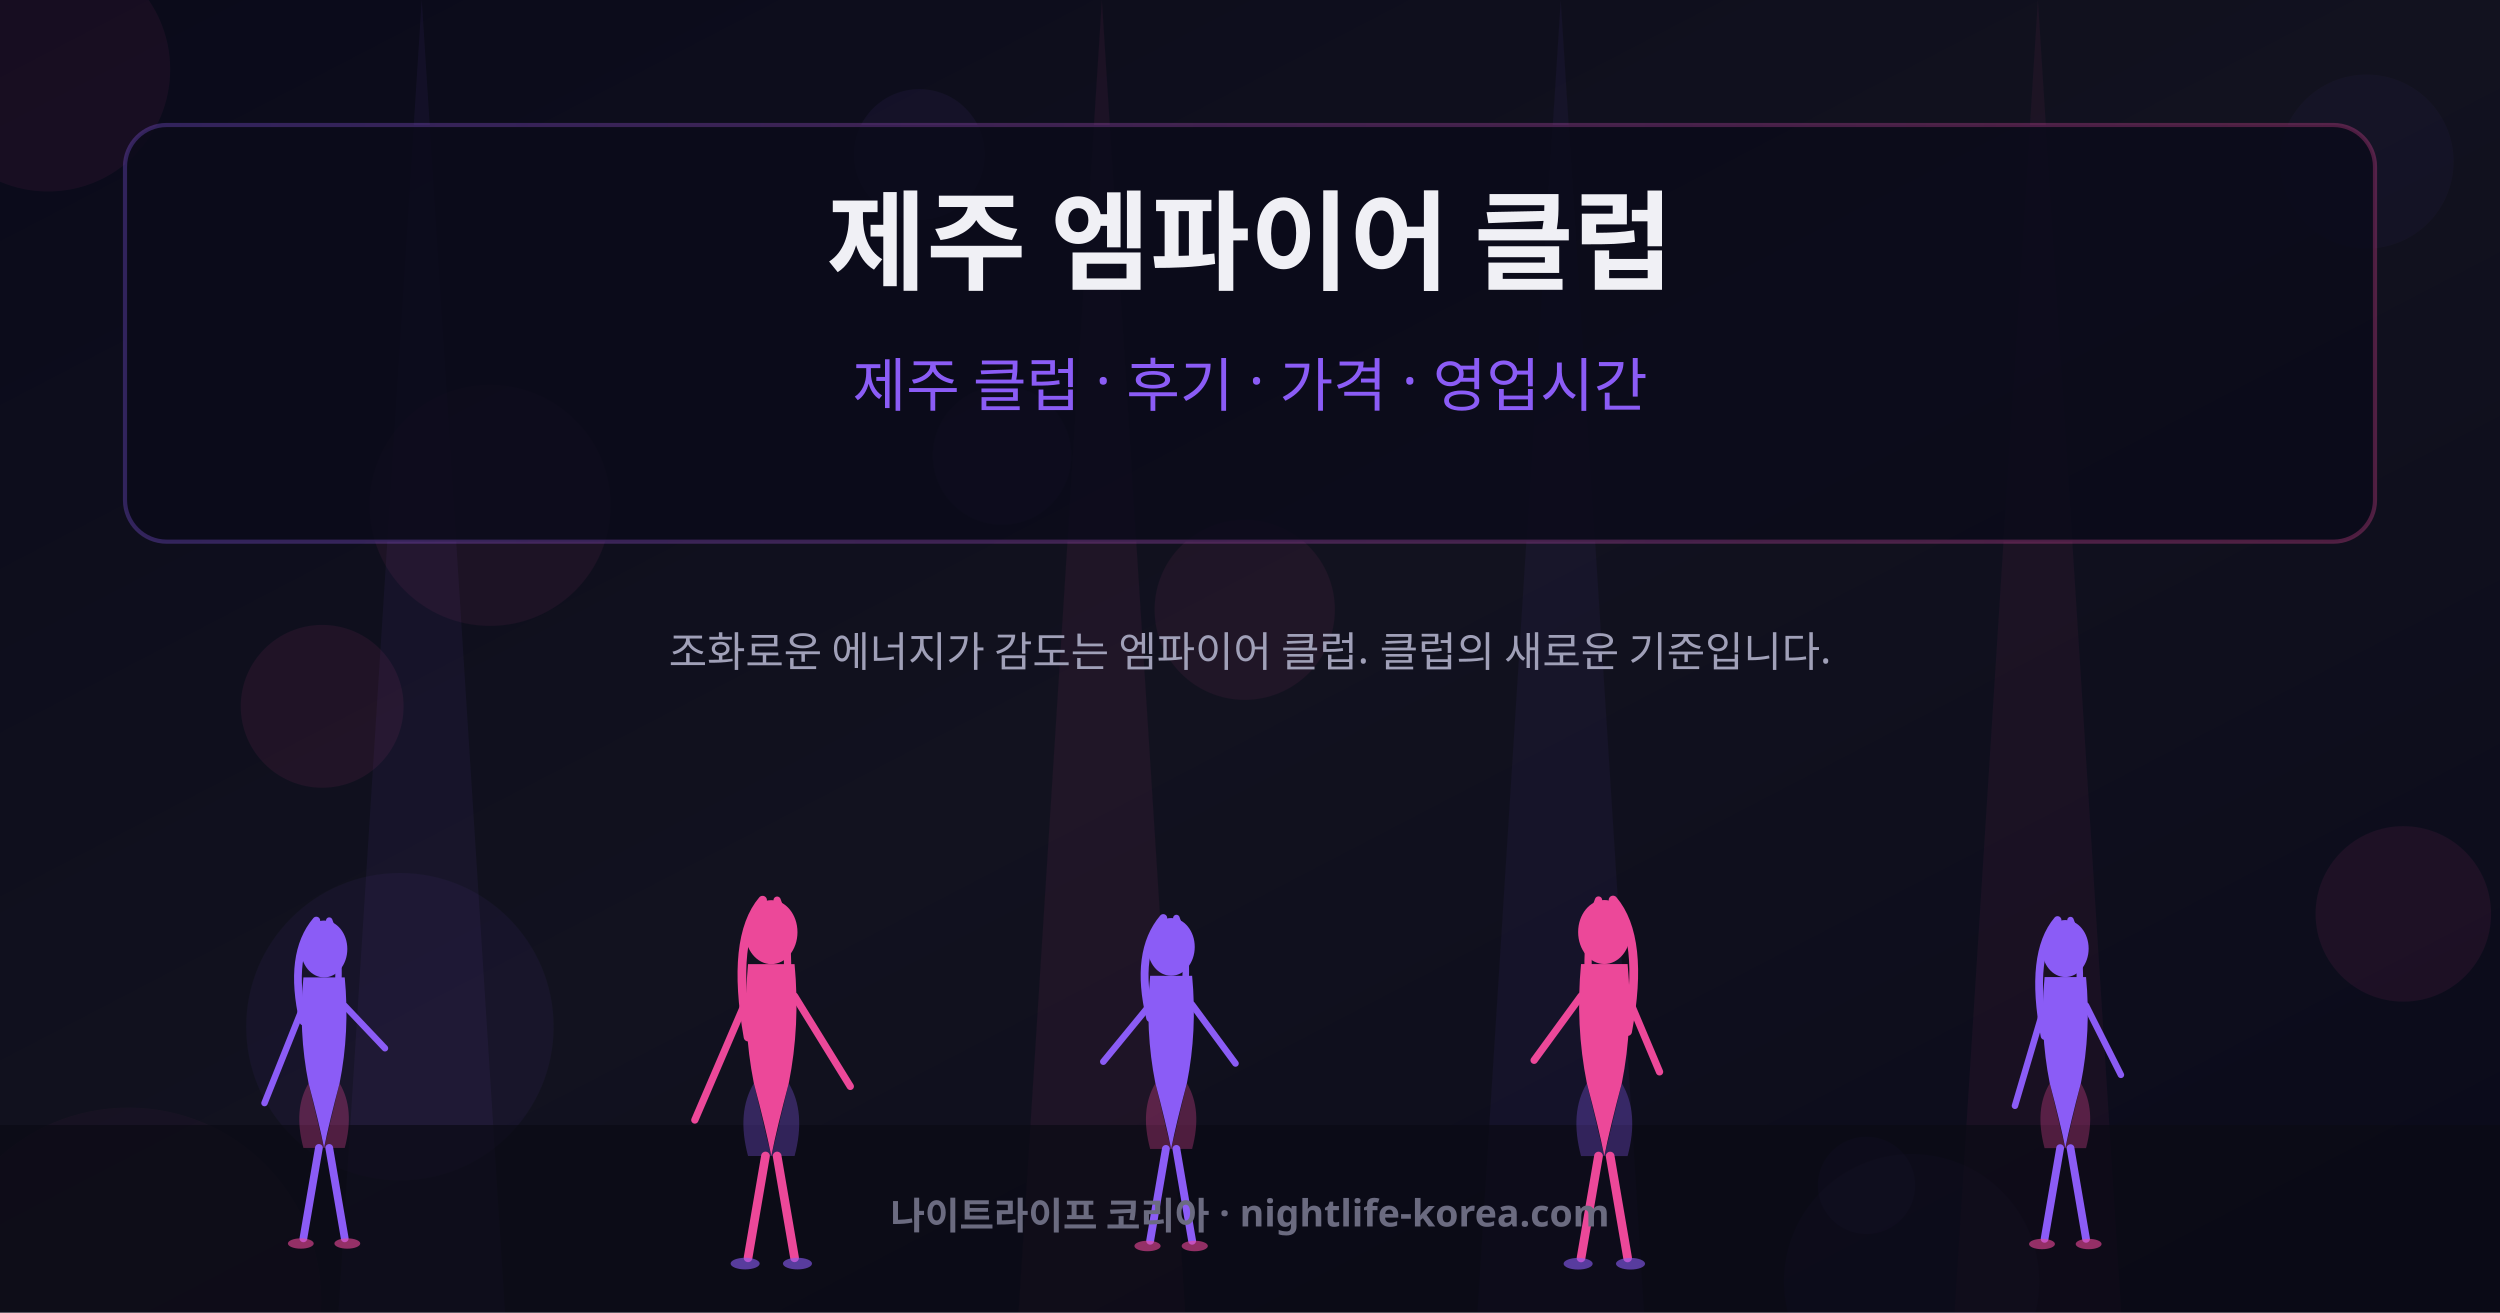
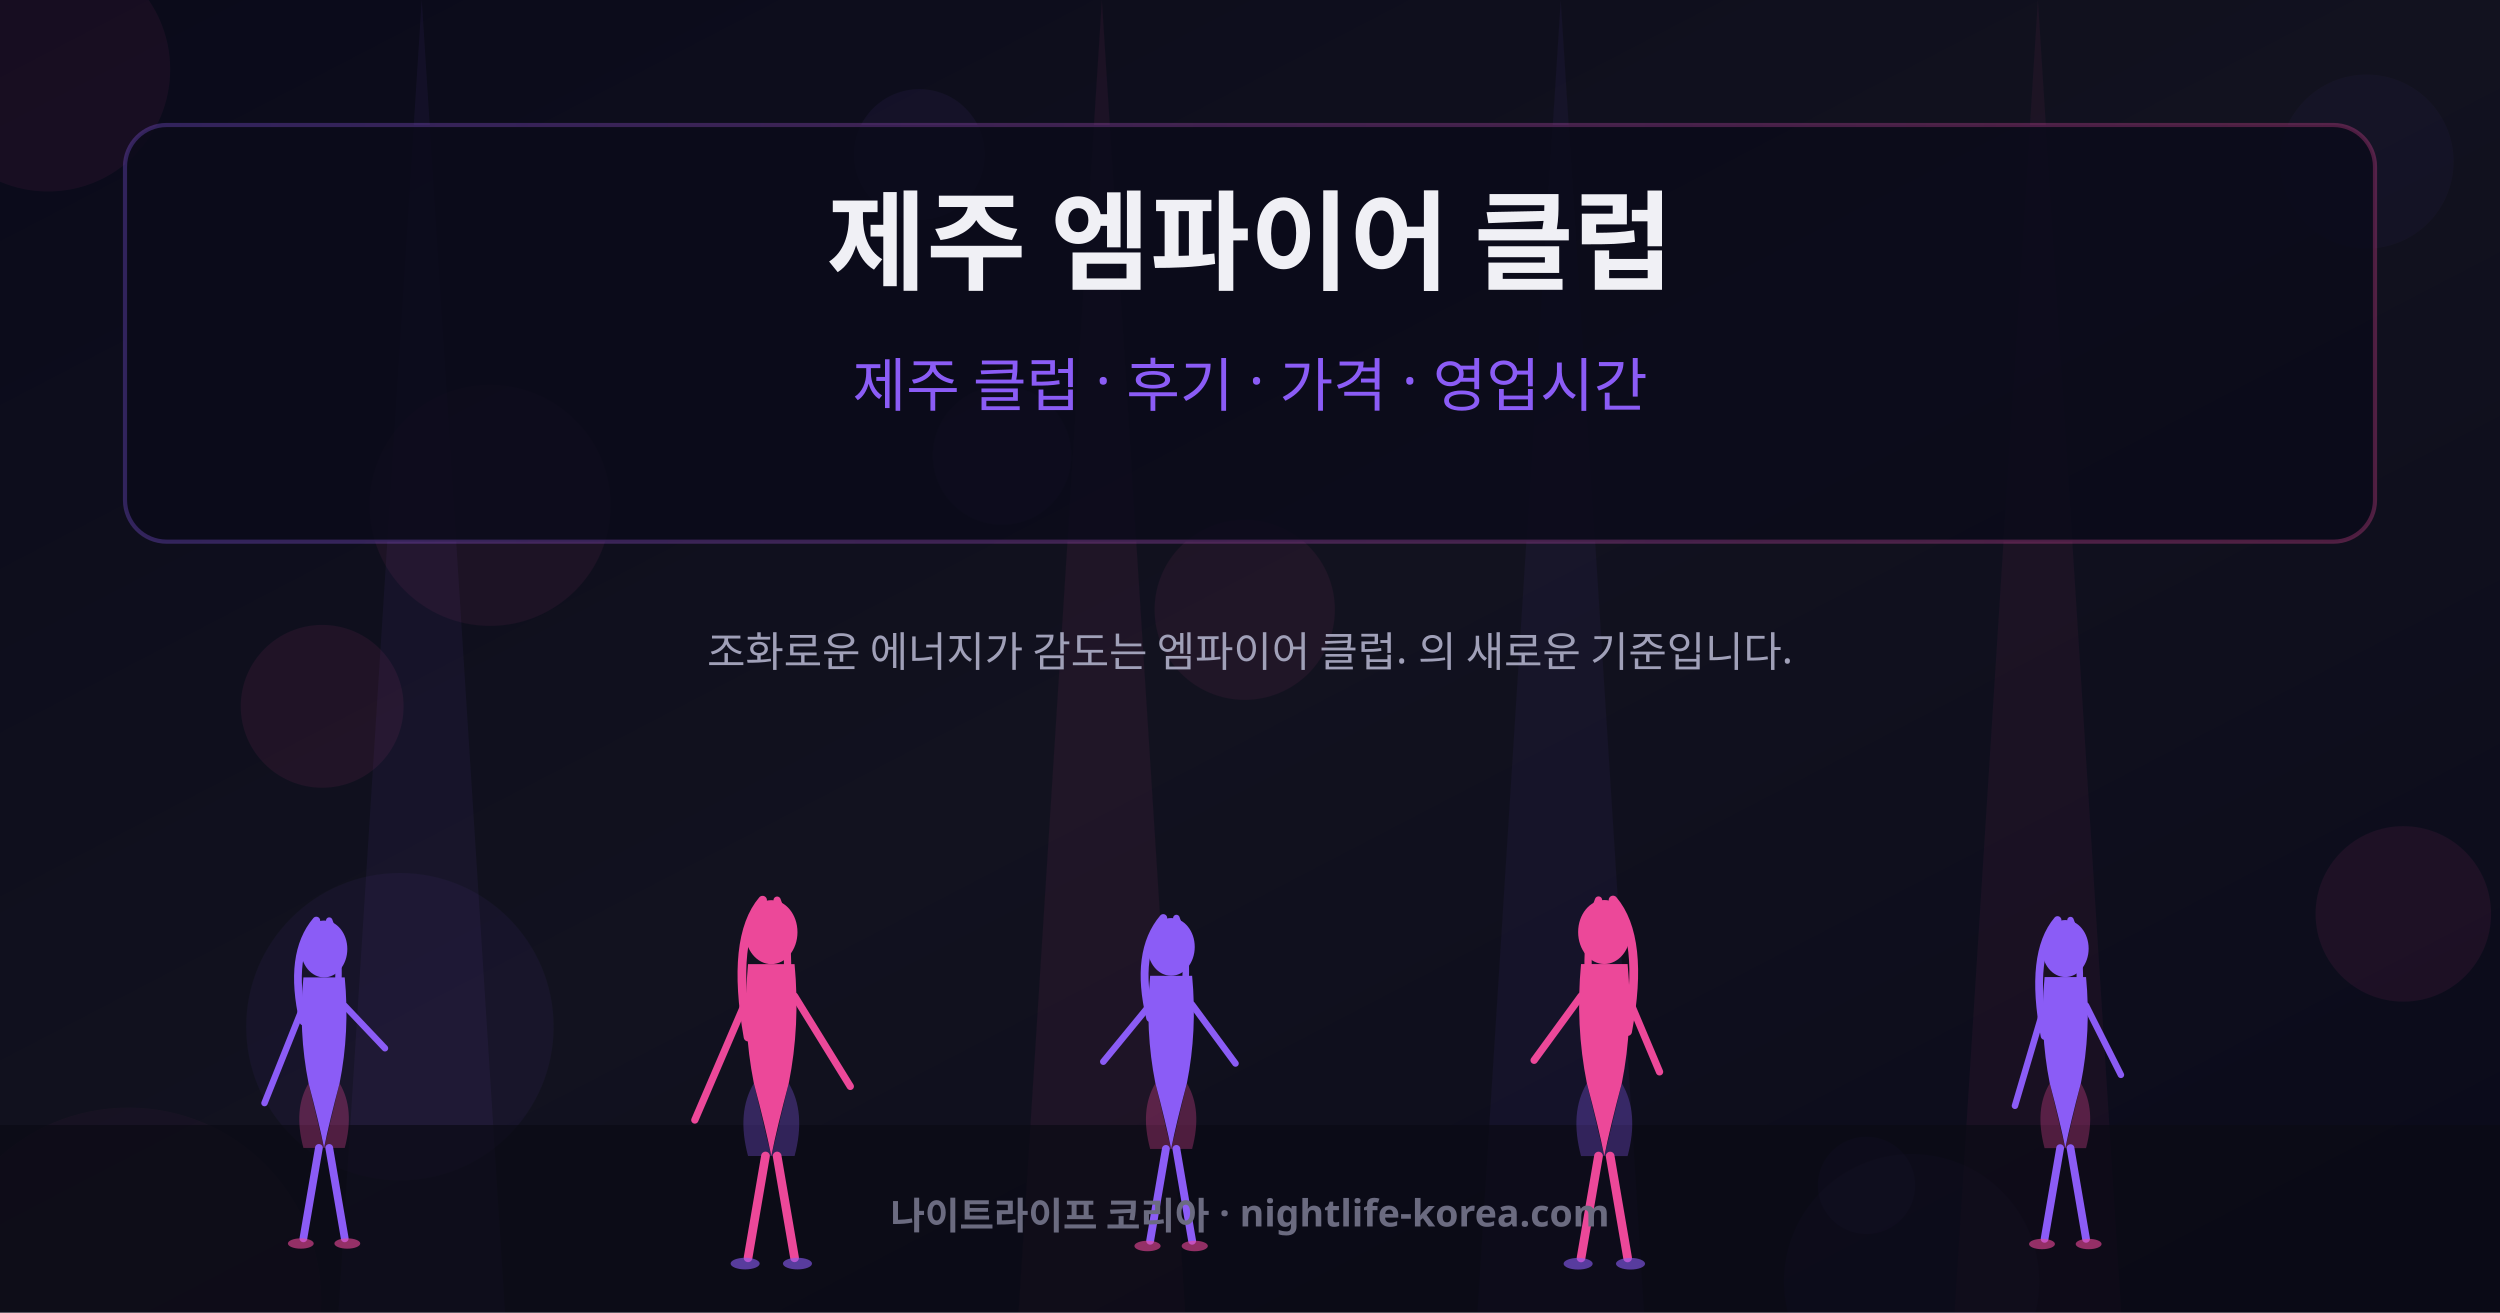
<svg xmlns="http://www.w3.org/2000/svg" viewBox="0 0 1200 630" width="1200" height="630">
  <defs>
    <linearGradient id="ogbg" x1="0%" y1="0%" x2="100%" y2="100%">
      <stop offset="0%" style="stop-color:#0a0a1a" />
      <stop offset="50%" style="stop-color:#12121f" />
      <stop offset="100%" style="stop-color:#0a0a1a" />
    </linearGradient>
    <linearGradient id="ogtxt" x1="0%" y1="0%" x2="100%" y2="0%">
      <stop offset="0%" style="stop-color:#8b5cf6" />
      <stop offset="100%" style="stop-color:#ec4899" />
    </linearGradient>
  </defs>
  <rect width="1200" height="630" fill="url(#ogbg)" />
  <polygon points="202.436,0 162.436,630 242.436,630" fill="#8b5cf6" opacity="0.061" />
  <polygon points="528.897,0 488.897,630 568.897,630" fill="#ec4899" opacity="0.064" />
  <polygon points="749.155,0 709.155,630 789.155,630" fill="#8b5cf6" opacity="0.053" />
  <polygon points="978.188,0 938.188,630 1018.188,630" fill="#ec4899" opacity="0.057" />
  <circle cx="597.471" cy="292.669" r="43.276" fill="#ec4899" opacity="0.064" />
  <circle cx="441.282" cy="74.155" r="31.374" fill="#8b5cf6" opacity="0.055" />
  <circle cx="1153.593" cy="438.669" r="42.121" fill="#ec4899" opacity="0.075" />
  <circle cx="480.99" cy="218.641" r="33.236" fill="#8b5cf6" opacity="0.068" />
  <circle cx="917.554" cy="615.189" r="61.277" fill="#8b5cf6" opacity="0.053" />
  <circle cx="895.926" cy="568.989" r="23.372" fill="#8b5cf6" opacity="0.069" />
  <circle cx="61.59" cy="624.282" r="92.645" fill="#ec4899" opacity="0.033" />
  <circle cx="1135.962" cy="77.554" r="41.769" fill="#8b5cf6" opacity="0.032" />
  <circle cx="235.224" cy="242.559" r="57.878" fill="#ec4899" opacity="0.065" />
  <circle cx="23.047" cy="33.278" r="58.64" fill="#ec4899" opacity="0.059" />
  <circle cx="154.638" cy="339.038" r="39.086" fill="#ec4899" opacity="0.075" />
  <circle cx="191.958" cy="492.828" r="73.803" fill="#8b5cf6" opacity="0.049" />
  <rect x="0" y="540" width="1200" height="90" fill="#0a0a14" opacity="0.7" />
  <g transform="translate(155.5514,520) scale(1.240074)">
    <ellipse cx="0" cy="-52" rx="9" ry="11" fill="#8b5cf6" />
    <path d="M-3,-63 Q-14,-50 -8,-23.913" stroke="#8b5cf6" stroke-width="3" fill="none" stroke-linecap="round" />
    <path d="M2,-63 Q8,-48 4,-26.913" stroke="#8b5cf6" stroke-width="2.5" fill="none" stroke-linecap="round" />
    <path d="M-8,-41 Q-10,-20 -6,0 Q-2,15 0,25 Q2,15 6,0 Q10,-20 8,-41 Z" fill="#8b5cf6" />
    <path d="M-6,0 Q-12,10 -8,25 L0,25 Z" fill="#ec4899" opacity="0.3" />
    <path d="M6,0 Q12,10 8,25 L0,25 Z" fill="#ec4899" opacity="0.3" />
    <line x1="-2" y1="25" x2="-8" y2="60" stroke="#8b5cf6" stroke-width="3" stroke-linecap="round" />
    <line x1="2" y1="25" x2="8" y2="60" stroke="#8b5cf6" stroke-width="3" stroke-linecap="round" />
    <ellipse cx="-9" cy="62" rx="5" ry="2" fill="#ec4899" opacity="0.6" />
    <ellipse cx="9" cy="62" rx="5" ry="2" fill="#ec4899" opacity="0.6" />
    <line x1="-8" y1="-30" x2="-23.057" y2="7.641" stroke="#8b5cf6" stroke-width="2.5" stroke-linecap="round" />
    <line x1="8" y1="-30" x2="23.567" y2="-13.578" stroke="#8b5cf6" stroke-width="2.5" stroke-linecap="round" />
  </g>
  <g transform="translate(370.2259,520) scale(1.395483)">
    <ellipse cx="0" cy="-52" rx="9" ry="11" fill="#ec4899" />
    <path d="M-3,-63 Q-14,-50 -8,-15.927" stroke="#ec4899" stroke-width="3" fill="none" stroke-linecap="round" />
    <path d="M2,-63 Q8,-48 4,-18.927" stroke="#ec4899" stroke-width="2.5" fill="none" stroke-linecap="round" />
    <path d="M-8,-41 Q-10,-20 -6,0 Q-2,15 0,25 Q2,15 6,0 Q10,-20 8,-41 Z" fill="#ec4899" />
    <path d="M-6,0 Q-12,10 -8,25 L0,25 Z" fill="#8b5cf6" opacity="0.3" />
    <path d="M6,0 Q12,10 8,25 L0,25 Z" fill="#8b5cf6" opacity="0.3" />
    <line x1="-2" y1="25" x2="-8" y2="60" stroke="#ec4899" stroke-width="3" stroke-linecap="round" />
    <line x1="2" y1="25" x2="8" y2="60" stroke="#ec4899" stroke-width="3" stroke-linecap="round" />
    <ellipse cx="-9" cy="62" rx="5" ry="2" fill="#8b5cf6" opacity="0.6" />
    <ellipse cx="9" cy="62" rx="5" ry="2" fill="#8b5cf6" opacity="0.6" />
    <line x1="-8" y1="-30" x2="-26.305" y2="12.618" stroke="#ec4899" stroke-width="2.5" stroke-linecap="round" />
    <line x1="8" y1="-30" x2="27.169" y2="1.053" stroke="#ec4899" stroke-width="2.5" stroke-linecap="round" />
  </g>
  <g transform="translate(562.1412,520) scale(1.259295)">
    <ellipse cx="0" cy="-52" rx="9" ry="11" fill="#8b5cf6" />
    <path d="M-3,-63 Q-14,-50 -8,-24.903" stroke="#8b5cf6" stroke-width="3" fill="none" stroke-linecap="round" />
    <path d="M2,-63 Q8,-48 4,-27.903" stroke="#8b5cf6" stroke-width="2.5" fill="none" stroke-linecap="round" />
    <path d="M-8,-41 Q-10,-20 -6,0 Q-2,15 0,25 Q2,15 6,0 Q10,-20 8,-41 Z" fill="#8b5cf6" />
    <path d="M-6,0 Q-12,10 -8,25 L0,25 Z" fill="#ec4899" opacity="0.3" />
    <path d="M6,0 Q12,10 8,25 L0,25 Z" fill="#ec4899" opacity="0.3" />
    <line x1="-2" y1="25" x2="-8" y2="60" stroke="#8b5cf6" stroke-width="3" stroke-linecap="round" />
    <line x1="2" y1="25" x2="8" y2="60" stroke="#8b5cf6" stroke-width="3" stroke-linecap="round" />
    <ellipse cx="-9" cy="62" rx="5" ry="2" fill="#ec4899" opacity="0.6" />
    <ellipse cx="9" cy="62" rx="5" ry="2" fill="#ec4899" opacity="0.6" />
    <line x1="-8" y1="-30" x2="-25.851" y2="-8.258" stroke="#8b5cf6" stroke-width="2.5" stroke-linecap="round" />
    <line x1="8" y1="-30" x2="24.534" y2="-7.573" stroke="#8b5cf6" stroke-width="2.5" stroke-linecap="round" />
  </g>
  <g transform="translate(770.0752,520) scale(1.396631)">
    <ellipse cx="0" cy="-52" rx="9" ry="11" fill="#ec4899" />
    <path d="M3,-63 Q14,-50 8,-17.799" stroke="#ec4899" stroke-width="3" fill="none" stroke-linecap="round" />
    <path d="M-2,-63 Q-8,-48 -4,-20.799" stroke="#ec4899" stroke-width="2.5" fill="none" stroke-linecap="round" />
    <path d="M-8,-41 Q-10,-20 -6,0 Q-2,15 0,25 Q2,15 6,0 Q10,-20 8,-41 Z" fill="#ec4899" />
    <path d="M-6,0 Q-12,10 -8,25 L0,25 Z" fill="#8b5cf6" opacity="0.3" />
    <path d="M6,0 Q12,10 8,25 L0,25 Z" fill="#8b5cf6" opacity="0.3" />
    <line x1="-2" y1="25" x2="-8" y2="60" stroke="#ec4899" stroke-width="3" stroke-linecap="round" />
    <line x1="2" y1="25" x2="8" y2="60" stroke="#ec4899" stroke-width="3" stroke-linecap="round" />
    <ellipse cx="-9" cy="62" rx="5" ry="2" fill="#8b5cf6" opacity="0.6" />
    <ellipse cx="9" cy="62" rx="5" ry="2" fill="#8b5cf6" opacity="0.6" />
    <line x1="-8" y1="-30" x2="-24.128" y2="-7.922" stroke="#ec4899" stroke-width="2.5" stroke-linecap="round" />
    <line x1="8" y1="-30" x2="18.978" y2="-3.946" stroke="#ec4899" stroke-width="2.5" stroke-linecap="round" />
  </g>
  <g transform="translate(991.3512,520) scale(1.244053)">
    <ellipse cx="0" cy="-52" rx="9" ry="11" fill="#8b5cf6" />
    <path d="M-3,-63 Q-14,-50 -8,-18.281" stroke="#8b5cf6" stroke-width="3" fill="none" stroke-linecap="round" />
    <path d="M2,-63 Q8,-48 4,-21.281" stroke="#8b5cf6" stroke-width="2.5" fill="none" stroke-linecap="round" />
    <path d="M-8,-41 Q-10,-20 -6,0 Q-2,15 0,25 Q2,15 6,0 Q10,-20 8,-41 Z" fill="#8b5cf6" />
    <path d="M-6,0 Q-12,10 -8,25 L0,25 Z" fill="#ec4899" opacity="0.3" />
    <path d="M6,0 Q12,10 8,25 L0,25 Z" fill="#ec4899" opacity="0.3" />
    <line x1="-2" y1="25" x2="-8" y2="60" stroke="#8b5cf6" stroke-width="3" stroke-linecap="round" />
    <line x1="2" y1="25" x2="8" y2="60" stroke="#8b5cf6" stroke-width="3" stroke-linecap="round" />
    <ellipse cx="-9" cy="62" rx="5" ry="2" fill="#ec4899" opacity="0.6" />
    <ellipse cx="9" cy="62" rx="5" ry="2" fill="#ec4899" opacity="0.6" />
    <line x1="-8" y1="-30" x2="-19.432" y2="8.664" stroke="#8b5cf6" stroke-width="2.5" stroke-linecap="round" />
    <line x1="8" y1="-30" x2="21.453" y2="-3.27" stroke="#8b5cf6" stroke-width="2.5" stroke-linecap="round" />
  </g>
  <rect x="60" y="60" width="1080" height="200" rx="20" fill="#0a0a1a" opacity="0.85" />
  <rect x="60" y="60" width="1080" height="200" rx="20" fill="none" stroke="url(#ogtxt)" stroke-width="2" opacity="0.3" />
  <text x="600" y="135" text-anchor="middle" font-family="'Noto Sans KR',sans-serif" font-size="52" font-weight="800" fill="#f0f0f5">제주 엠파이어 클럽</text>
  <text x="600" y="195" text-anchor="middle" font-family="'Noto Sans KR',sans-serif" font-size="28" font-weight="500" fill="#8b5cf6">제주 클럽 · 후기 · 가격 · 영업시간</text>
  <rect x="60" y="290" width="auto" height="40" rx="20" fill="#8b5cf6" opacity="0.15" />
-   <text x="600" y="320" text-anchor="middle" font-family="'Noto Sans KR',sans-serif" font-size="20" fill="#a0a0b8">조화로운 에너지가 감도는 엠파이어 클럽. 클럽의 새로운 기준입니다.</text>
+   <text x="600" y="320" text-anchor="middle" font-family="'Noto Sans KR',sans-serif" font-size="20" fill="#a0a0b8">조화로운 에너지가 감도는 엠파이어 클럽. 의 새로운 기준입니다.</text>
  <text x="600" y="590" text-anchor="middle" font-family="'Noto Sans KR',sans-serif" font-size="18" font-weight="600" fill="#6b6b80">나이트라이프 코리아 · nightlife-korea.com</text>
</svg>
